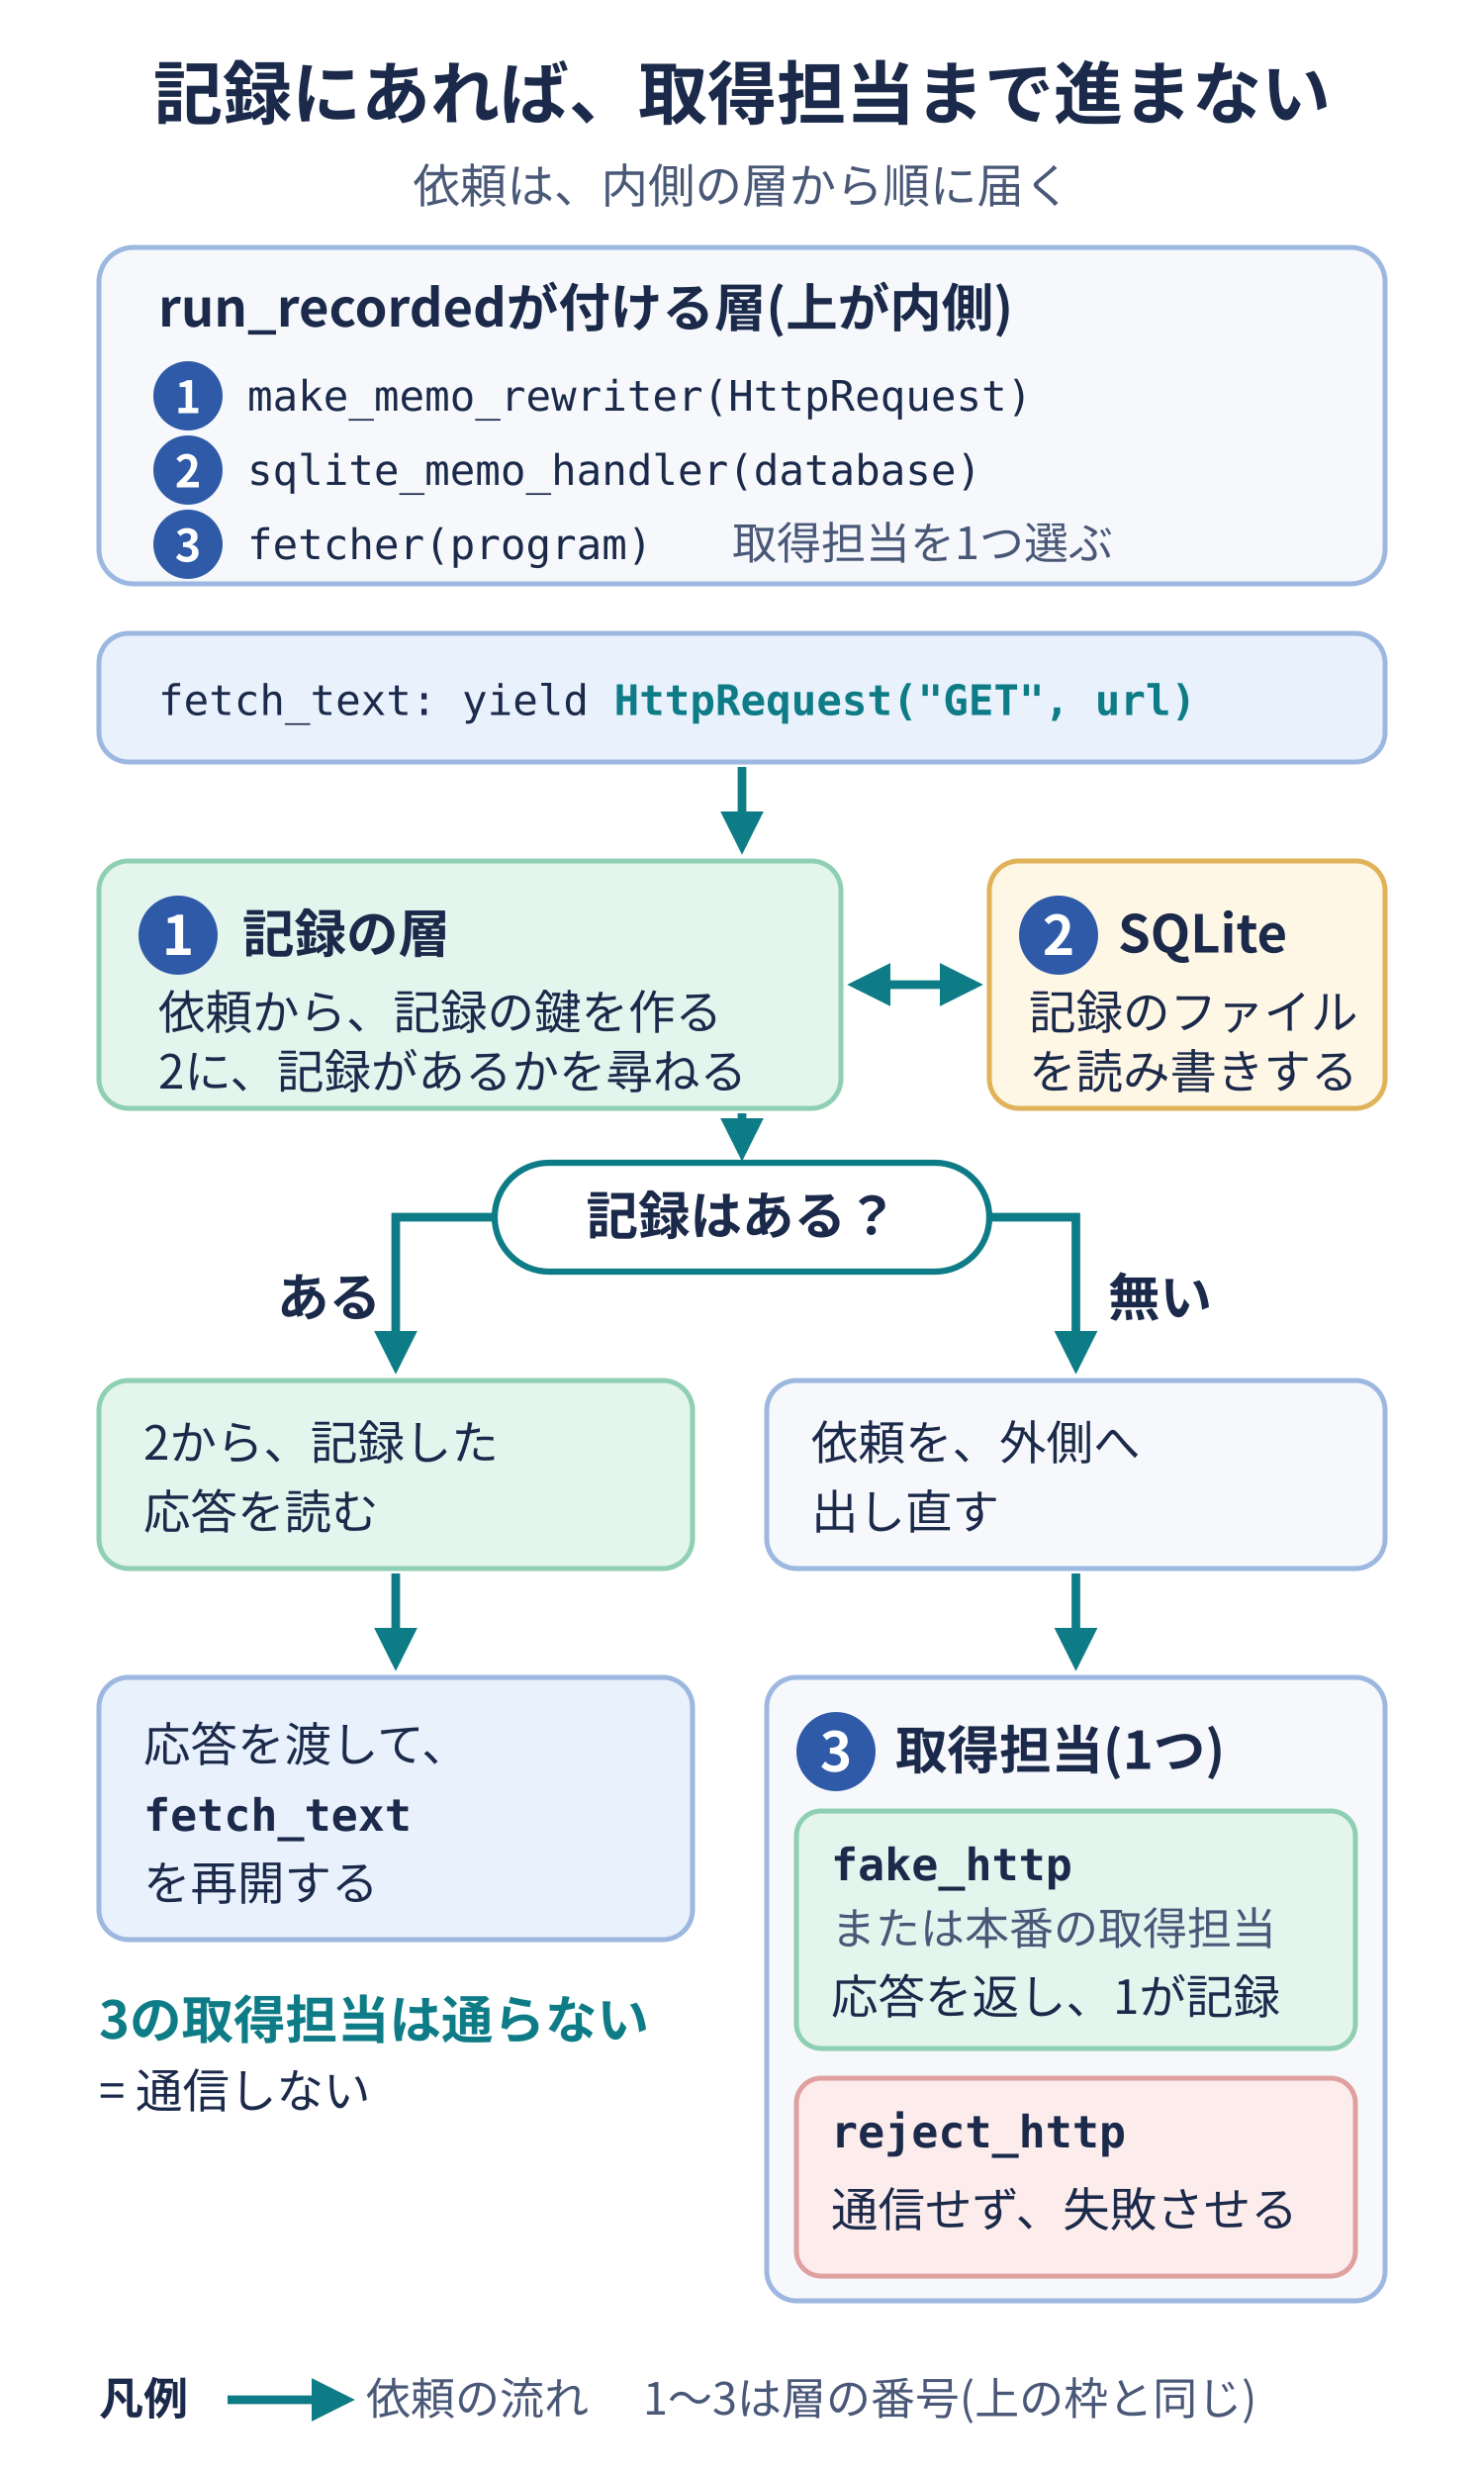
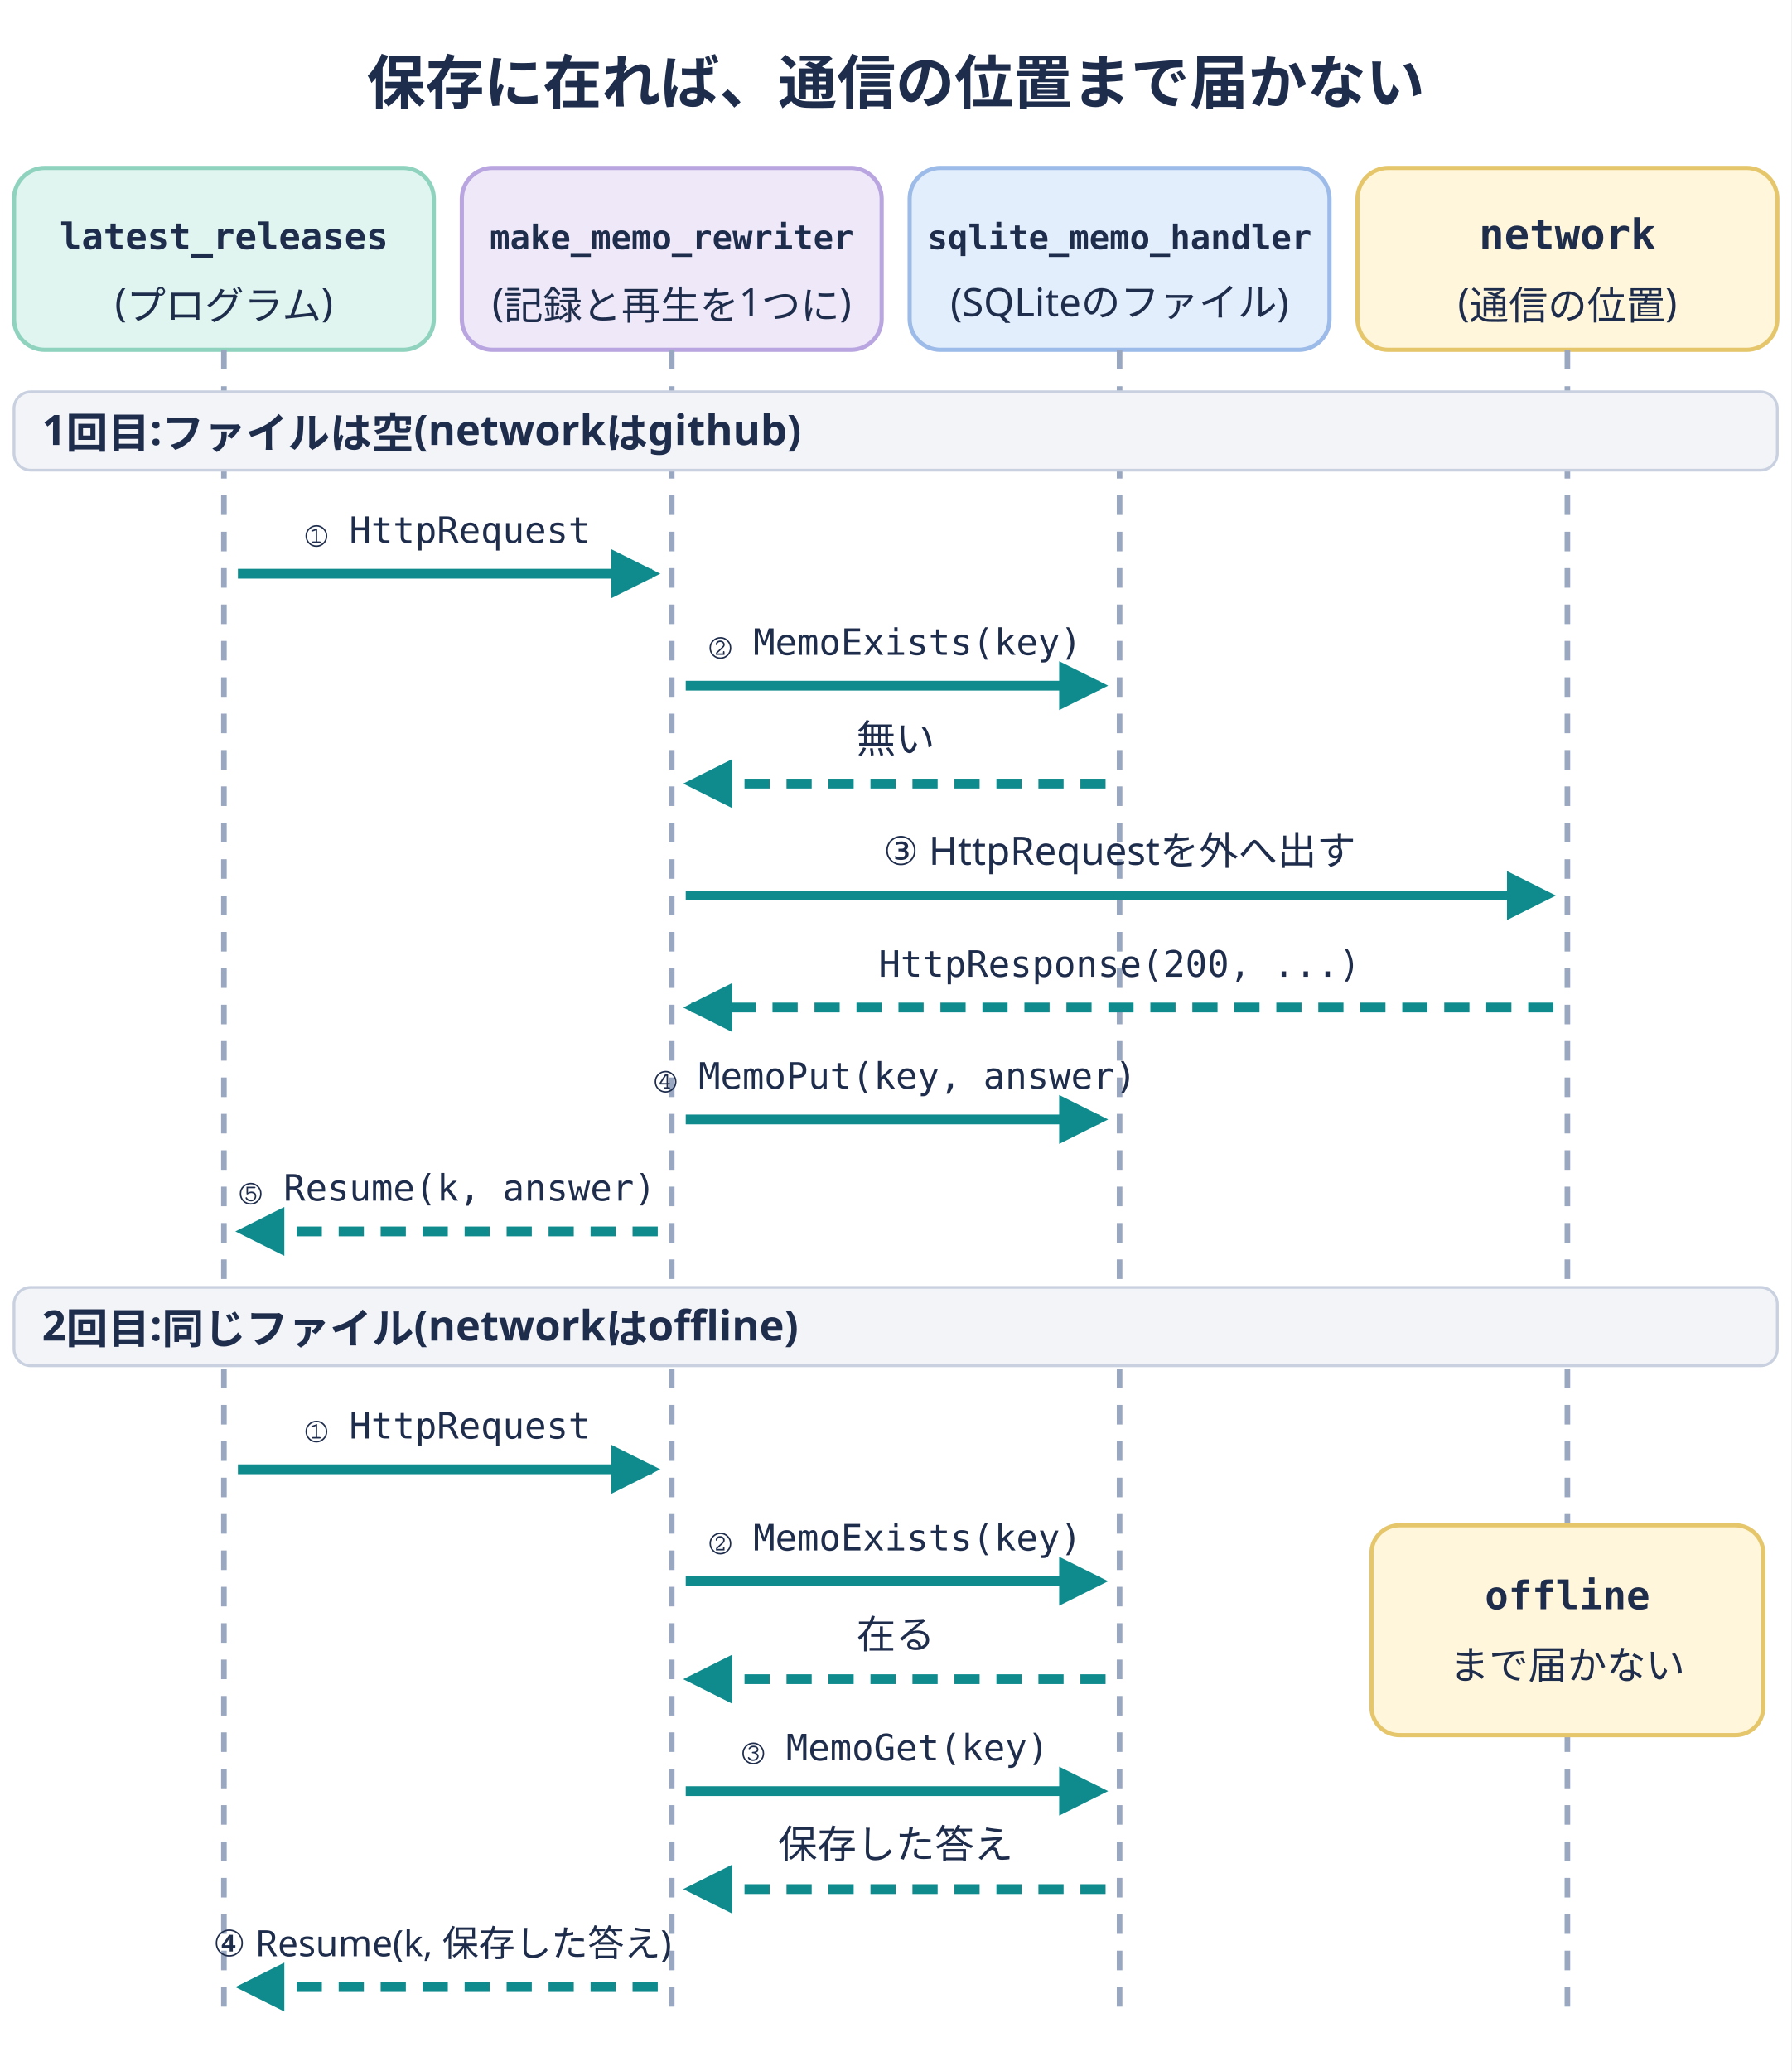
- <svg xmlns="http://www.w3.org/2000/svg" viewBox="0 0 600 1000" width="1200" height="2000">
-   <style>
-     text { font-family: "IPAPGothic", "IPAGothic", "Noto Sans CJK JP", sans-serif; fill: #1b2a4a; }
-     .title { font-size: 28px; font-weight: bold; }
-     .sub { font-size: 19px; fill: #4a5878; }
-     .head { font-size: 21px; font-weight: bold; }
-     .body { font-size: 19px; }
-     .muted { font-size: 18px; fill: #4a5878; }
-     .code { font-family: "DejaVu Sans Mono", "IPAGothic", monospace; font-size: 17px; }
-     .name { font-family: "DejaVu Sans Mono", "IPAGothic", monospace; font-size: 18px; font-weight: bold; }
-     .num { font-size: 22px; font-weight: bold; fill: #ffffff; }
-     .flow { stroke: #0e7c86; stroke-width: 3.5; fill: none; }
-   </style>
+ <svg xmlns="http://www.w3.org/2000/svg" width="1280" height="1480" viewBox="0 0 1280 1480">
  <defs>
-     <marker id="tip" viewBox="0 0 10 10" refX="8" refY="5" markerWidth="5" markerHeight="5" orient="auto-start-reverse">
-       <path d="M0,0 L10,5 L0,10 z" fill="#0e7c86" />
+     <marker id="arrow" viewBox="0 0 12 12" refX="10" refY="6" markerWidth="5" markerHeight="5" orient="auto">
+       <path d="M0,0 L12,6 L0,12 z" fill="#0f8b8d" />
    </marker>
+     <style>
+       .ja { font-family: "IPAGothic", sans-serif; fill: #1f2d4d; }
+       .code { font-family: "DejaVu Sans Mono", "IPAGothic", monospace; fill: #1f2d4d; }
+       .life { stroke: #9aa7c0; stroke-width: 4; stroke-dasharray: 14 12; }
+       .call { stroke: #0f8b8d; stroke-width: 7; fill: none; }
+       .back { stroke: #0f8b8d; stroke-width: 7; fill: none; stroke-dasharray: 18 12; }
+     </style>
  </defs>
-   <rect width="600" height="1000" fill="#ffffff" />
-   <text class="title" x="300" y="48" text-anchor="middle">記録にあれば、取得担当まで進まない</text>
-   <text class="sub" x="300" y="82" text-anchor="middle">依頼は、内側の層から順に届く</text>
-   <rect x="40" y="100" width="520" height="136" rx="14" fill="#f6f8fb" stroke="#9db8e0" stroke-width="2" />
-   <text class="head" x="64" y="132">run_recordedが付ける層(上が内側)</text>
-   <circle cx="76" cy="160" r="14" fill="#2f5aa8" />
-   <text class="num" x="76" y="167" text-anchor="middle" style="font-size:18px">1</text>
-   <text class="code" x="100" y="166">make_memo_rewriter(HttpRequest)</text>
-   <circle cx="76" cy="190" r="14" fill="#2f5aa8" />
-   <text class="num" x="76" y="197" text-anchor="middle" style="font-size:18px">2</text>
-   <text class="code" x="100" y="196">sqlite_memo_handler(database)</text>
-   <circle cx="76" cy="220" r="14" fill="#2f5aa8" />
-   <text class="num" x="76" y="227" text-anchor="middle" style="font-size:18px">3</text>
-   <text class="code" x="100" y="226">fetcher(program)</text>
-   <text class="muted" x="296" y="226">取得担当を1つ選ぶ</text>
-   <rect x="40" y="256" width="520" height="52" rx="12" fill="#e9f1fc" stroke="#9db8e0" stroke-width="2" />
-   <text class="code" x="64" y="289">fetch_text: yield <tspan font-weight="bold" fill="#0e7c86">HttpRequest("GET", url)</tspan>
-   </text>
-   <path class="flow" d="M300,310 V342" marker-end="url(#tip)" />
-   <rect x="40" y="348" width="300" height="100" rx="12" fill="#e4f5ee" stroke="#8fcfb3" stroke-width="2" />
-   <circle cx="72" cy="378" r="16" fill="#2f5aa8" />
-   <text class="num" x="72" y="386" text-anchor="middle">1</text>
-   <text class="head" x="98" y="385">記録の層</text>
-   <text class="body" x="64" y="416">依頼から、記録の鍵を作る</text>
-   <text class="body" x="64" y="440">2に、記録があるかを尋ねる</text>
-   <path class="flow" d="M346,398 H394" marker-start="url(#tip)" marker-end="url(#tip)" />
-   <rect x="400" y="348" width="160" height="100" rx="12" fill="#fff7e6" stroke="#e0b25a" stroke-width="2" />
-   <circle cx="428" cy="378" r="16" fill="#2f5aa8" />
-   <text class="num" x="428" y="386" text-anchor="middle">2</text>
-   <text class="head" x="452" y="385">SQLite</text>
-   <text class="body" x="416" y="416">記録のファイル</text>
-   <text class="body" x="416" y="440">を読み書きする</text>
-   <path class="flow" d="M300,450 V466" marker-end="url(#tip)" />
-   <rect x="200" y="470" width="200" height="44" rx="22" fill="#ffffff" stroke="#0e7c86" stroke-width="2.5" />
-   <text class="head" x="300" y="499" text-anchor="middle">記録はある？</text>
-   <path class="flow" d="M200,492 H160 V552" marker-end="url(#tip)" />
-   <text class="head" x="112" y="532">ある</text>
-   <path class="flow" d="M400,492 H435 V552" marker-end="url(#tip)" />
-   <text class="head" x="448" y="532">無い</text>
-   <rect x="40" y="558" width="240" height="76" rx="12" fill="#e4f5ee" stroke="#8fcfb3" stroke-width="2" />
-   <text class="body" x="58" y="590">2から、記録した</text>
-   <text class="body" x="58" y="618">応答を読む</text>
-   <path class="flow" d="M160,636 V672" marker-end="url(#tip)" />
-   <rect x="40" y="678" width="240" height="106" rx="12" fill="#e9f1fc" stroke="#9db8e0" stroke-width="2" />
-   <text class="body" x="58" y="712">応答を渡して、</text>
-   <text class="name" x="58" y="740">fetch_text</text>
-   <text class="body" x="58" y="768">を再開する</text>
-   <text class="head" x="40" y="824" fill="#0e7c86" style="fill:#0e7c86">3の取得担当は通らない</text>
-   <text class="body" x="40" y="852">= 通信しない</text>
-   <rect x="310" y="558" width="250" height="76" rx="12" fill="#f6f8fb" stroke="#9db8e0" stroke-width="2" />
-   <text class="body" x="328" y="590">依頼を、外側へ</text>
-   <text class="body" x="328" y="618">出し直す</text>
-   <path class="flow" d="M435,636 V672" marker-end="url(#tip)" />
-   <rect x="310" y="678" width="250" height="252" rx="12" fill="#f6f8fb" stroke="#9db8e0" stroke-width="2" />
-   <circle cx="338" cy="708" r="16" fill="#2f5aa8" />
-   <text class="num" x="338" y="716" text-anchor="middle">3</text>
-   <text class="head" x="362" y="715">取得担当(1つ)</text>
-   <rect x="322" y="732" width="226" height="96" rx="10" fill="#e4f5ee" stroke="#8fcfb3" stroke-width="2" />
-   <text class="name" x="336" y="760">fake_http</text>
-   <text class="muted" x="336" y="786">または本番の取得担当</text>
-   <text class="body" x="336" y="814">応答を返し、1が記録</text>
-   <rect x="322" y="840" width="226" height="80" rx="10" fill="#fdecec" stroke="#e0a0a0" stroke-width="2" />
-   <text class="name" x="336" y="868">reject_http</text>
-   <text class="body" x="336" y="900">通信せず、失敗させる</text>
-   <text class="head" x="40" y="976" style="font-size:18px">凡例</text>
-   <path class="flow" d="M92,970 H140" marker-end="url(#tip)" />
-   <text class="muted" x="148" y="976">依頼の流れ</text>
-   <text class="muted" x="260" y="976">1〜3は層の番号(上の枠と同じ)</text>
+   <rect width="1280" height="1480" fill="#ffffff" />
+   <text class="ja" x="640" y="74" font-size="42" font-weight="bold" text-anchor="middle">保存に在れば、通信の位置まで届かない</text>
+   <rect x="10" y="120" width="300" height="130" rx="22" fill="#e0f5ef" stroke="#8fd3bf" stroke-width="3" />
+   <text class="code" x="160" y="178" font-size="26" font-weight="bold" text-anchor="middle">latest_releases</text>
+   <text class="ja" x="160" y="226" font-size="28" text-anchor="middle">(プログラム)</text>
+   <rect x="330" y="120" width="300" height="130" rx="22" fill="#eee8f8" stroke="#b9a6e0" stroke-width="3" />
+   <text class="code" x="480" y="178" font-size="24" font-weight="bold" text-anchor="middle">make_memo_rewriter</text>
+   <text class="ja" x="480" y="226" font-size="28" text-anchor="middle">(記録と再生を1つに)</text>
+   <rect x="650" y="120" width="300" height="130" rx="22" fill="#e3eefc" stroke="#9dbbe8" stroke-width="3" />
+   <text class="code" x="800" y="178" font-size="24" font-weight="bold" text-anchor="middle">sqlite_memo_handler</text>
+   <text class="ja" x="800" y="226" font-size="28" text-anchor="middle">(SQLiteのファイル)</text>
+   <rect x="970" y="120" width="300" height="130" rx="22" fill="#fff6dc" stroke="#e5c66b" stroke-width="3" />
+   <text class="code" x="1120" y="178" font-size="30" font-weight="bold" text-anchor="middle">network</text>
+   <text class="ja" x="1120" y="226" font-size="28" text-anchor="middle">(通信の位置)</text>
+   <line class="life" x1="160" y1="250" x2="160" y2="1440" />
+   <line class="life" x1="480" y1="250" x2="480" y2="1440" />
+   <line class="life" x1="800" y1="250" x2="800" y2="1440" />
+   <line class="life" x1="1120" y1="250" x2="1120" y2="1440" />
+   <rect x="10" y="280" width="1260" height="56" rx="12" fill="#f2f4f8" stroke="#c9d1e0" stroke-width="2" />
+   <text class="ja" x="30" y="318" font-size="30" font-weight="bold">1回目:ファイルは空(networkはgithub)</text>
+   <text class="code" x="320" y="388" font-size="26" text-anchor="middle">① HttpRequest</text>
+   <line class="call" x1="170" y1="410" x2="466" y2="410" marker-end="url(#arrow)" />
+   <text class="code" x="640" y="468" font-size="26" text-anchor="middle">② MemoExists(key)</text>
+   <line class="call" x1="490" y1="490" x2="786" y2="490" marker-end="url(#arrow)" />
+   <text class="ja" x="640" y="538" font-size="28" text-anchor="middle">無い</text>
+   <line class="back" x1="790" y1="560" x2="494" y2="560" marker-end="url(#arrow)" />
+   <text class="ja" x="800" y="618" font-size="28" text-anchor="middle">③ HttpRequestを外へ出す</text>
+   <line class="call" x1="490" y1="640" x2="1106" y2="640" marker-end="url(#arrow)" />
+   <text class="code" x="800" y="698" font-size="26" text-anchor="middle">HttpResponse(200, ...)</text>
+   <line class="back" x1="1110" y1="720" x2="494" y2="720" marker-end="url(#arrow)" />
+   <text class="code" x="640" y="778" font-size="26" text-anchor="middle">④ MemoPut(key, answer)</text>
+   <line class="call" x1="490" y1="800" x2="786" y2="800" marker-end="url(#arrow)" />
+   <text class="code" x="320" y="858" font-size="26" text-anchor="middle">⑤ Resume(k, answer)</text>
+   <line class="back" x1="470" y1="880" x2="174" y2="880" marker-end="url(#arrow)" />
+   <rect x="10" y="920" width="1260" height="56" rx="12" fill="#f2f4f8" stroke="#c9d1e0" stroke-width="2" />
+   <text class="ja" x="30" y="958" font-size="30" font-weight="bold">2回目:同じファイル(networkはoffline)</text>
+   <text class="code" x="320" y="1028" font-size="26" text-anchor="middle">① HttpRequest</text>
+   <line class="call" x1="170" y1="1050" x2="466" y2="1050" marker-end="url(#arrow)" />
+   <text class="code" x="640" y="1108" font-size="26" text-anchor="middle">② MemoExists(key)</text>
+   <line class="call" x1="490" y1="1130" x2="786" y2="1130" marker-end="url(#arrow)" />
+   <text class="ja" x="640" y="1178" font-size="28" text-anchor="middle">在る</text>
+   <line class="back" x1="790" y1="1200" x2="494" y2="1200" marker-end="url(#arrow)" />
+   <text class="code" x="640" y="1258" font-size="26" text-anchor="middle">③ MemoGet(key)</text>
+   <line class="call" x1="490" y1="1280" x2="786" y2="1280" marker-end="url(#arrow)" />
+   <text class="ja" x="640" y="1328" font-size="28" text-anchor="middle">保存した答え</text>
+   <line class="back" x1="790" y1="1350" x2="494" y2="1350" marker-end="url(#arrow)" />
+   <text class="ja" x="316" y="1398" font-size="26" text-anchor="middle">④ Resume(k, 保存した答え)</text>
+   <line class="back" x1="470" y1="1420" x2="174" y2="1420" marker-end="url(#arrow)" />
+   <rect x="980" y="1090" width="280" height="150" rx="20" fill="#fff6dc" stroke="#e5c66b" stroke-width="3" />
+   <text class="code" x="1120" y="1150" font-size="28" font-weight="bold" text-anchor="middle">offline</text>
+   <text class="ja" x="1120" y="1200" font-size="28" text-anchor="middle">まで届かない</text>
</svg>
